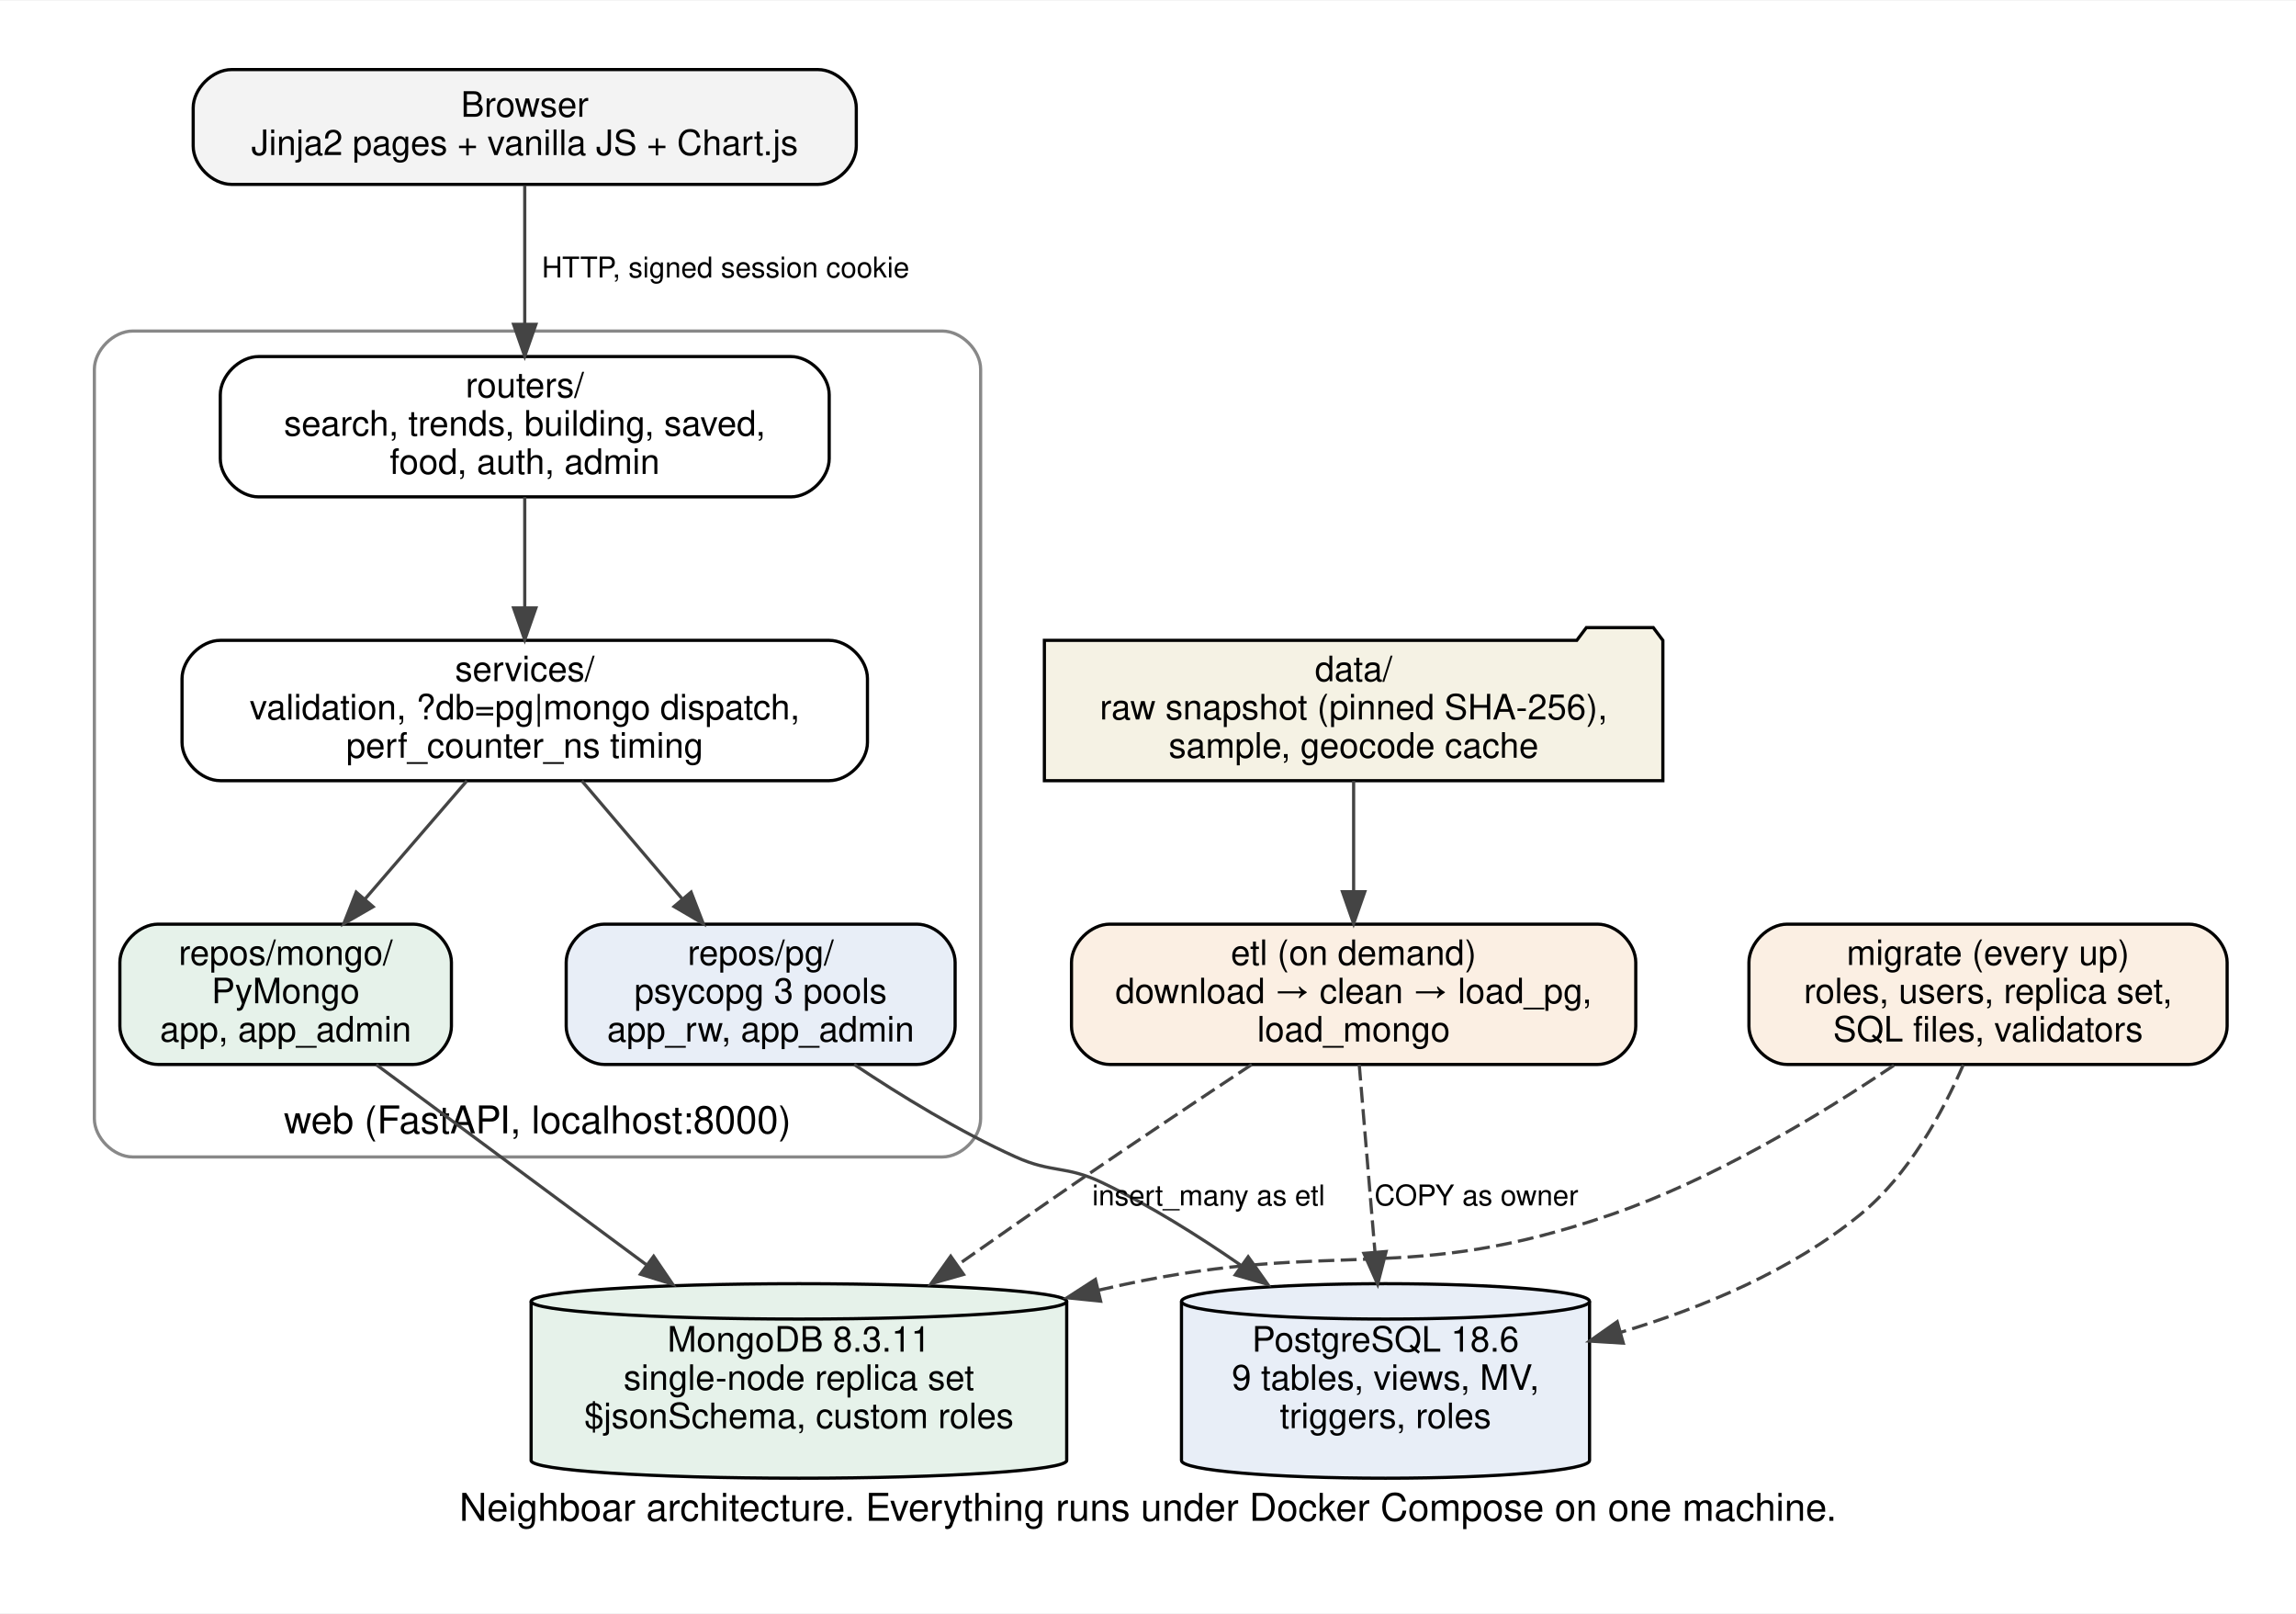
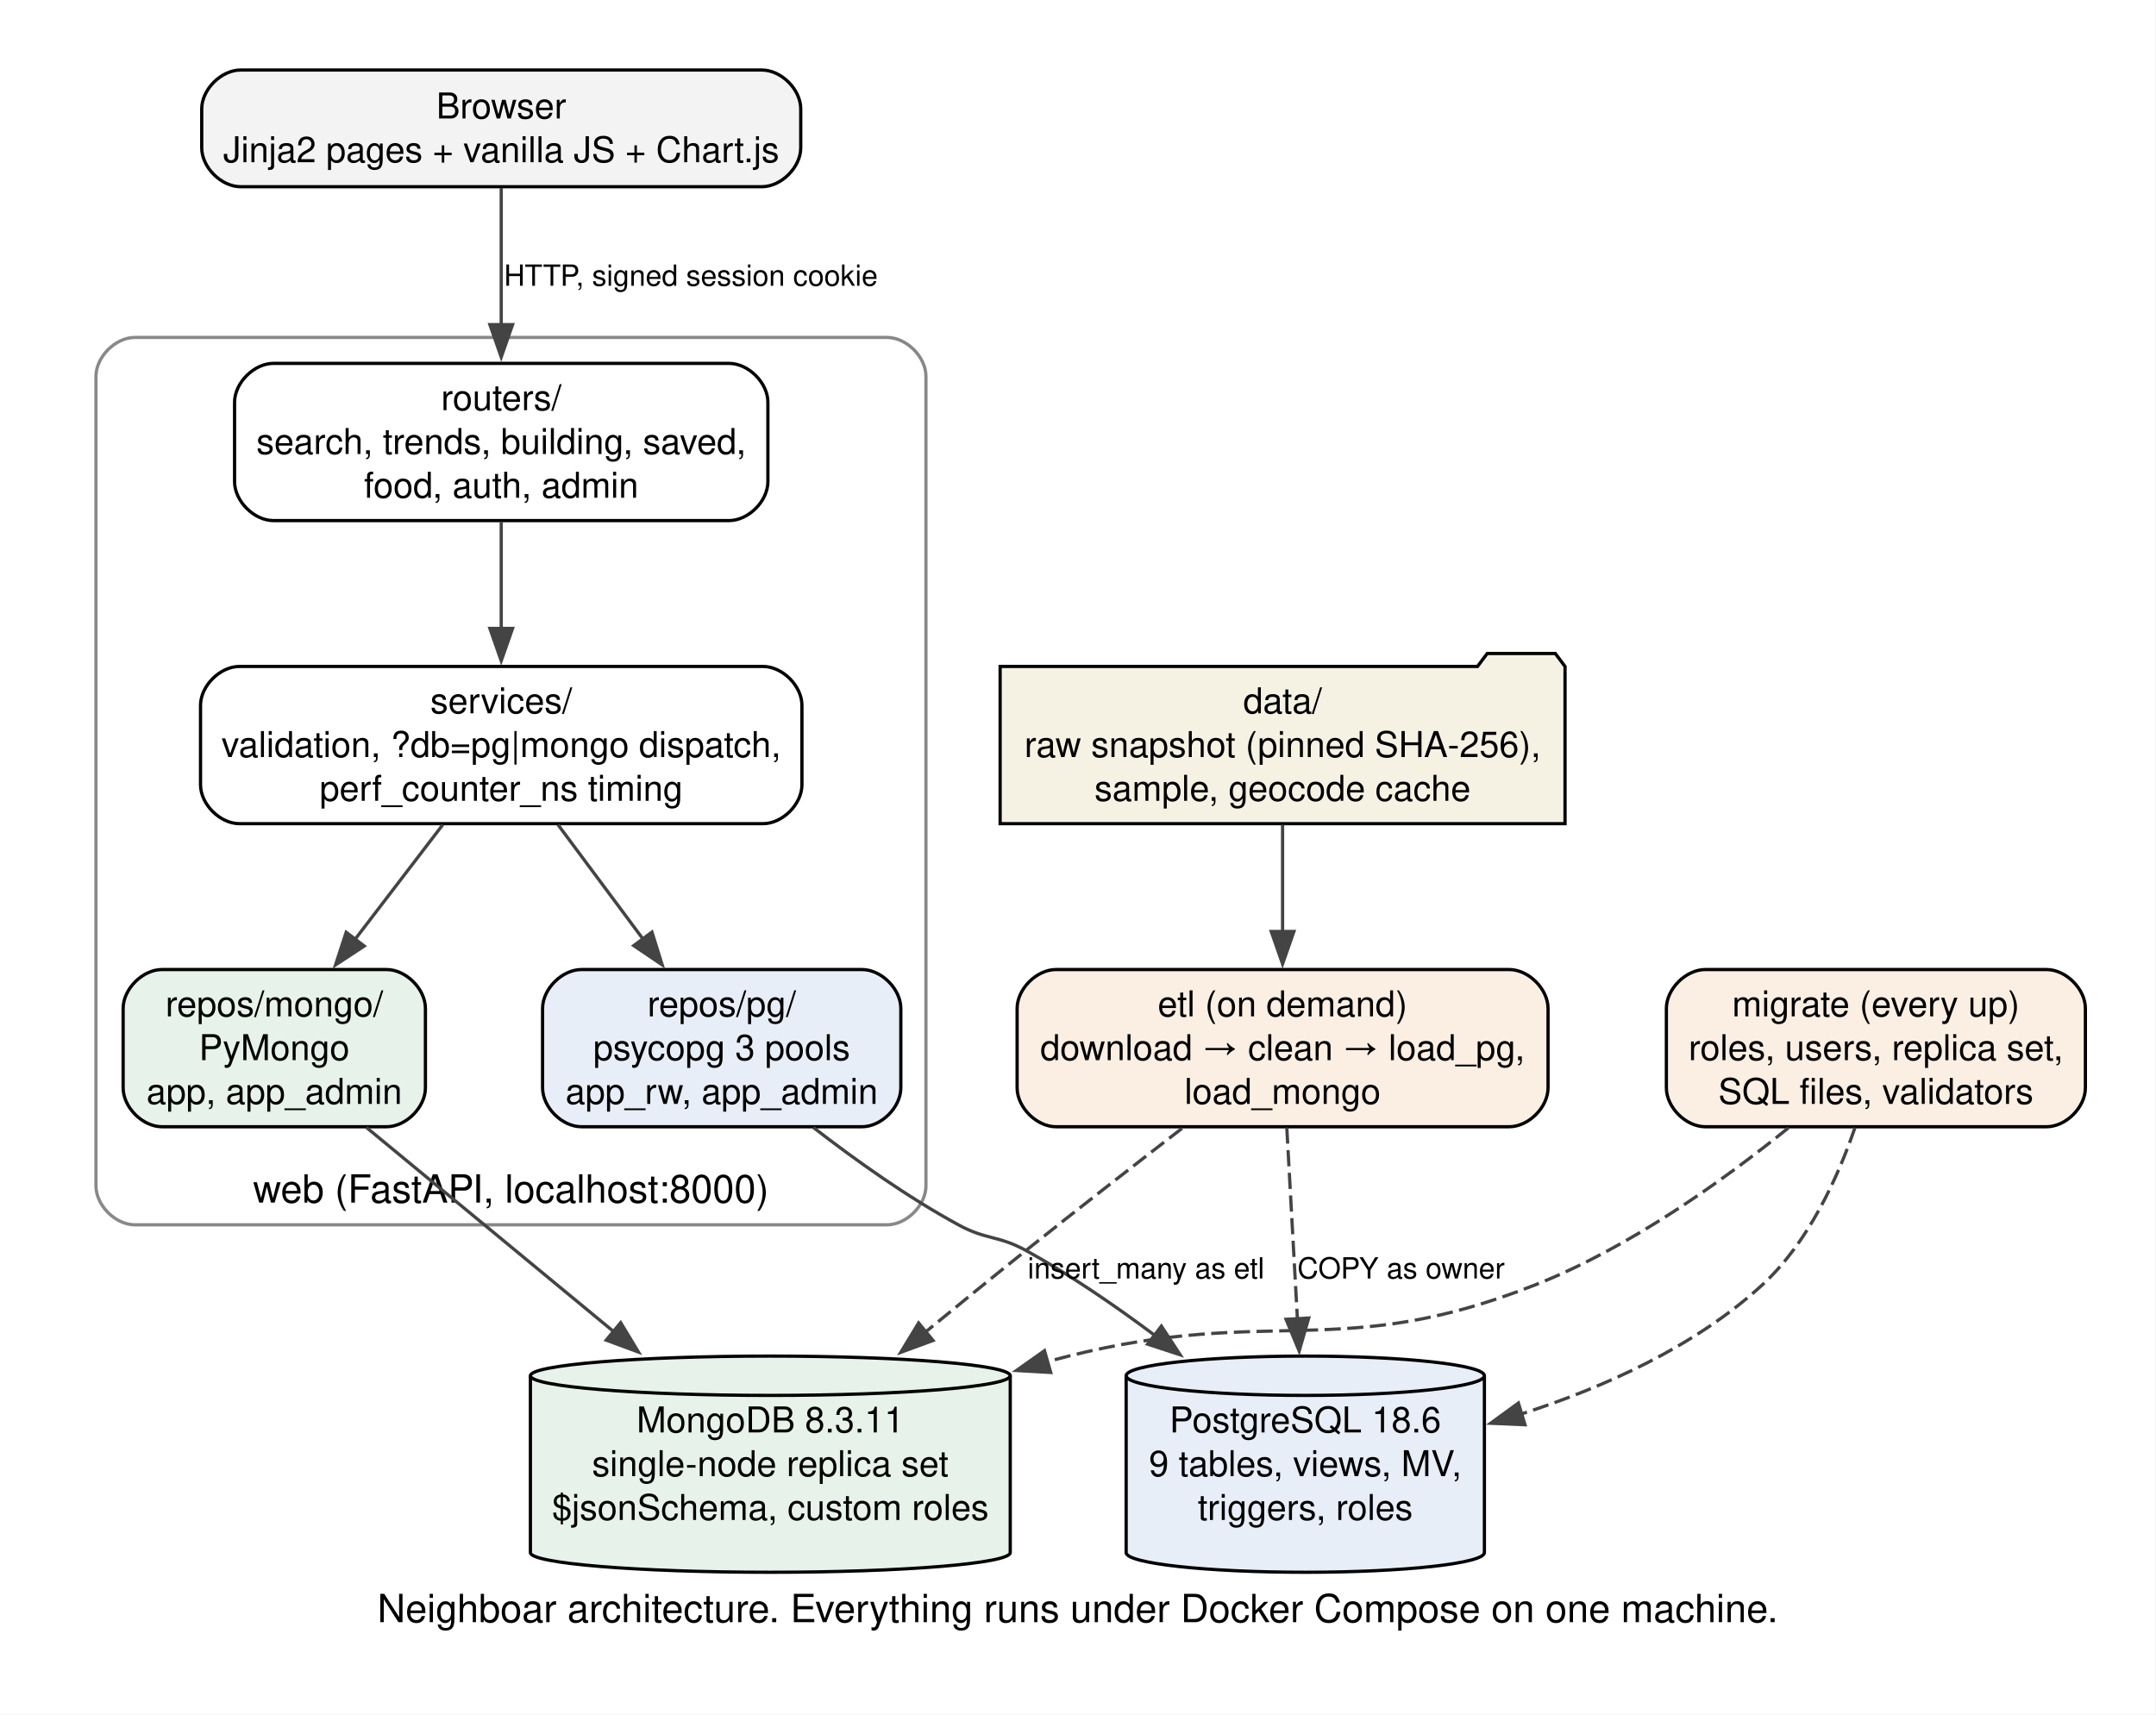
- <svg xmlns="http://www.w3.org/2000/svg" width="720pt" height="506pt" viewBox="0.00 0.00 720.20 505.70">
-   <g id="graph0" class="graph" transform="scale(1 1) rotate(0) translate(21.6 484.1)">
-     <polygon fill="white" stroke="transparent" points="-21.6,21.6 -21.6,-484.1 698.6,-484.1 698.6,21.6 -21.6,21.6" />
-     <text text-anchor="middle" x="338.5" y="-7.4" font-family="Helvetica,sans-Serif" font-size="12.00">Neighboar architecture. Everything runs under Docker Compose on one machine.</text>
+ <svg xmlns="http://www.w3.org/2000/svg" width="665pt" height="529pt" viewBox="0.00 0.00 665.00 529.00">
+   <g id="graph0" class="graph" transform="scale(1 1) rotate(0) translate(21.6 507.29)">
+     <polygon fill="white" stroke="none" points="-21.6,21.6 -21.6,-507.29 643.23,-507.29 643.23,21.6 -21.6,21.6" />
+     <text xml:space="preserve" text-anchor="middle" x="310.81" y="-6.85" font-family="Helvetica,sans-Serif" font-size="12.00">Neighboar architecture. Everything runs under Docker Compose on one machine.</text>
    <g id="clust1" class="cluster">
-       <path fill="none" stroke="#888888" d="M20,-121.5C20,-121.5 274,-121.5 274,-121.5 280,-121.5 286,-127.5 286,-133.5 286,-133.5 286,-368.5 286,-368.5 286,-374.5 280,-380.5 274,-380.5 274,-380.5 20,-380.5 20,-380.5 14,-380.5 8,-374.5 8,-368.5 8,-368.5 8,-133.5 8,-133.5 8,-127.5 14,-121.5 20,-121.5" />
-       <text text-anchor="middle" x="147" y="-128.9" font-family="Helvetica,sans-Serif" font-size="12.00">web (FastAPI, localhost:8000)</text>
+       <path fill="none" stroke="#888888" d="M20,-129.44C20,-129.44 252,-129.44 252,-129.44 258,-129.44 264,-135.44 264,-141.44 264,-141.44 264,-391.19 264,-391.19 264,-397.19 258,-403.19 252,-403.19 252,-403.19 20,-403.19 20,-403.19 14,-403.19 8,-397.19 8,-391.19 8,-391.19 8,-141.44 8,-141.44 8,-135.44 14,-129.44 20,-129.44" />
+       <text xml:space="preserve" text-anchor="middle" x="136" y="-136.29" font-family="Helvetica,sans-Serif" font-size="12.00">web (FastAPI, localhost:8000)</text>
    </g>
    <g id="node1" class="node">
-       <path fill="#f3f3f3" stroke="black" d="M235,-462.5C235,-462.5 51,-462.5 51,-462.5 45,-462.5 39,-456.5 39,-450.5 39,-450.5 39,-438.5 39,-438.5 39,-432.5 45,-426.5 51,-426.5 51,-426.5 235,-426.5 235,-426.5 241,-426.5 247,-432.5 247,-438.5 247,-438.5 247,-450.5 247,-450.5 247,-456.5 241,-462.5 235,-462.5" />
-       <text text-anchor="middle" x="143" y="-447.7" font-family="Helvetica,sans-Serif" font-size="11.00">Browser</text>
-       <text text-anchor="middle" x="143" y="-435.7" font-family="Helvetica,sans-Serif" font-size="11.00">Jinja2 pages + vanilla JS + Chart.js</text>
+       <path fill="#f3f3f3" stroke="black" d="M213.38,-485.69C213.38,-485.69 52.62,-485.69 52.62,-485.69 46.62,-485.69 40.62,-479.69 40.62,-473.69 40.62,-473.69 40.62,-461.69 40.62,-461.69 40.62,-455.69 46.62,-449.69 52.62,-449.69 52.62,-449.69 213.38,-449.69 213.38,-449.69 219.38,-449.69 225.38,-455.69 225.38,-461.69 225.38,-461.69 225.38,-473.69 225.38,-473.69 225.38,-479.69 219.38,-485.69 213.38,-485.69" />
+       <text xml:space="preserve" text-anchor="middle" x="133" y="-470.74" font-family="Helvetica,sans-Serif" font-size="11.00">Browser</text>
+       <text xml:space="preserve" text-anchor="middle" x="133" y="-457.24" font-family="Helvetica,sans-Serif" font-size="11.00">Jinja2 pages + vanilla JS + Chart.js</text>
    </g>
    <g id="node2" class="node">
-       <path fill="#ffffff" stroke="black" d="M226.5,-372.5C226.5,-372.5 59.5,-372.5 59.5,-372.5 53.5,-372.5 47.5,-366.5 47.5,-360.5 47.5,-360.5 47.5,-340.5 47.5,-340.5 47.5,-334.5 53.5,-328.5 59.5,-328.5 59.5,-328.5 226.5,-328.5 226.5,-328.5 232.5,-328.5 238.5,-334.5 238.5,-340.5 238.5,-340.5 238.5,-360.5 238.5,-360.5 238.5,-366.5 232.5,-372.5 226.5,-372.5" />
-       <text text-anchor="middle" x="143" y="-359.7" font-family="Helvetica,sans-Serif" font-size="11.00">routers/</text>
-       <text text-anchor="middle" x="143" y="-347.7" font-family="Helvetica,sans-Serif" font-size="11.00">search, trends, building, saved,</text>
-       <text text-anchor="middle" x="143" y="-335.7" font-family="Helvetica,sans-Serif" font-size="11.00">food, auth, admin</text>
+       <path fill="#ffffff" stroke="black" d="M203.25,-395.19C203.25,-395.19 62.75,-395.19 62.75,-395.19 56.75,-395.19 50.75,-389.19 50.75,-383.19 50.75,-383.19 50.75,-358.69 50.75,-358.69 50.75,-352.69 56.75,-346.69 62.75,-346.69 62.75,-346.69 203.25,-346.69 203.25,-346.69 209.25,-346.69 215.25,-352.69 215.25,-358.69 215.25,-358.69 215.25,-383.19 215.25,-383.19 215.25,-389.19 209.25,-395.19 203.25,-395.19" />
+       <text xml:space="preserve" text-anchor="middle" x="133" y="-380.74" font-family="Helvetica,sans-Serif" font-size="11.00">routers/</text>
+       <text xml:space="preserve" text-anchor="middle" x="133" y="-367.24" font-family="Helvetica,sans-Serif" font-size="11.00">search, trends, building, saved,</text>
+       <text xml:space="preserve" text-anchor="middle" x="133" y="-353.74" font-family="Helvetica,sans-Serif" font-size="11.00">food, auth, admin</text>
    </g>
    <g id="edge4" class="edge">
-       <path fill="none" stroke="#444444" d="M143,-426.2C143,-413.97 143,-397.23 143,-382.7" />
-       <polygon fill="#444444" stroke="#444444" points="146.5,-382.6 143,-372.6 139.5,-382.6 146.5,-382.6" />
-       <text text-anchor="middle" x="206" y="-397.3" font-family="Helvetica,sans-Serif" font-size="9.00">HTTP, signed session cookie</text>
+       <path fill="none" stroke="#444444" d="M133,-449.31C133,-437.42 133,-421.25 133,-406.77" />
+       <polygon fill="#444444" stroke="#444444" points="136.5,-407.14 133,-397.14 129.5,-407.14 136.5,-407.14" />
+       <text xml:space="preserve" text-anchor="middle" x="191.5" y="-419.14" font-family="Helvetica,sans-Serif" font-size="9.00">HTTP, signed session cookie</text>
    </g>
    <g id="node3" class="node">
-       <path fill="#ffffff" stroke="black" d="M238.5,-283.5C238.5,-283.5 47.5,-283.5 47.5,-283.5 41.5,-283.5 35.5,-277.5 35.5,-271.5 35.5,-271.5 35.5,-251.5 35.5,-251.5 35.5,-245.5 41.5,-239.5 47.5,-239.5 47.5,-239.5 238.5,-239.5 238.5,-239.5 244.5,-239.5 250.5,-245.5 250.5,-251.5 250.5,-251.5 250.5,-271.5 250.5,-271.5 250.5,-277.5 244.5,-283.5 238.5,-283.5" />
-       <text text-anchor="middle" x="143" y="-270.7" font-family="Helvetica,sans-Serif" font-size="11.00">services/</text>
-       <text text-anchor="middle" x="143" y="-258.7" font-family="Helvetica,sans-Serif" font-size="11.00">validation, ?db=pg|mongo dispatch,</text>
-       <text text-anchor="middle" x="143" y="-246.7" font-family="Helvetica,sans-Serif" font-size="11.00">perf_counter_ns timing</text>
+       <path fill="#ffffff" stroke="black" d="M213.75,-301.69C213.75,-301.69 52.25,-301.69 52.25,-301.69 46.25,-301.69 40.25,-295.69 40.25,-289.69 40.25,-289.69 40.25,-265.19 40.25,-265.19 40.25,-259.19 46.25,-253.19 52.25,-253.19 52.25,-253.19 213.75,-253.19 213.75,-253.19 219.75,-253.19 225.75,-259.19 225.75,-265.19 225.75,-265.19 225.75,-289.69 225.75,-289.69 225.75,-295.69 219.75,-301.69 213.75,-301.69" />
+       <text xml:space="preserve" text-anchor="middle" x="133" y="-287.24" font-family="Helvetica,sans-Serif" font-size="11.00">services/</text>
+       <text xml:space="preserve" text-anchor="middle" x="133" y="-273.74" font-family="Helvetica,sans-Serif" font-size="11.00">validation, ?db=pg|mongo dispatch,</text>
+       <text xml:space="preserve" text-anchor="middle" x="133" y="-260.24" font-family="Helvetica,sans-Serif" font-size="11.00">perf_counter_ns timing</text>
    </g>
    <g id="edge1" class="edge">
-       <path fill="none" stroke="#444444" d="M143,-328.44C143,-318.04 143,-305.29 143,-293.79" />
-       <polygon fill="#444444" stroke="#444444" points="146.5,-293.67 143,-283.67 139.5,-293.67 146.5,-293.67" />
+       <path fill="none" stroke="#444444" d="M133,-346.37C133,-336.34 133,-324.43 133,-313.41" />
+       <polygon fill="#444444" stroke="#444444" points="136.5,-313.43 133,-303.43 129.5,-313.43 136.5,-313.43" />
    </g>
    <g id="node4" class="node">
-       <path fill="#e8eef7" stroke="black" d="M266,-194.5C266,-194.5 168,-194.5 168,-194.5 162,-194.5 156,-188.5 156,-182.5 156,-182.5 156,-162.5 156,-162.5 156,-156.5 162,-150.5 168,-150.5 168,-150.5 266,-150.5 266,-150.5 272,-150.5 278,-156.5 278,-162.5 278,-162.5 278,-182.5 278,-182.5 278,-188.5 272,-194.5 266,-194.5" />
-       <text text-anchor="middle" x="217" y="-181.7" font-family="Helvetica,sans-Serif" font-size="11.00">repos/pg/</text>
-       <text text-anchor="middle" x="217" y="-169.7" font-family="Helvetica,sans-Serif" font-size="11.00">psycopg 3 pools</text>
-       <text text-anchor="middle" x="217" y="-157.7" font-family="Helvetica,sans-Serif" font-size="11.00">app_rw, app_admin</text>
+       <path fill="#e8eef7" stroke="black" d="M244.25,-208.19C244.25,-208.19 157.75,-208.19 157.75,-208.19 151.75,-208.19 145.75,-202.19 145.75,-196.19 145.75,-196.19 145.75,-171.69 145.75,-171.69 145.75,-165.69 151.75,-159.69 157.75,-159.69 157.75,-159.69 244.25,-159.69 244.25,-159.69 250.25,-159.69 256.25,-165.69 256.25,-171.69 256.25,-171.69 256.25,-196.19 256.25,-196.19 256.25,-202.19 250.25,-208.19 244.25,-208.19" />
+       <text xml:space="preserve" text-anchor="middle" x="201" y="-193.74" font-family="Helvetica,sans-Serif" font-size="11.00">repos/pg/</text>
+       <text xml:space="preserve" text-anchor="middle" x="201" y="-180.24" font-family="Helvetica,sans-Serif" font-size="11.00">psycopg 3 pools</text>
+       <text xml:space="preserve" text-anchor="middle" x="201" y="-166.74" font-family="Helvetica,sans-Serif" font-size="11.00">app_rw, app_admin</text>
    </g>
    <g id="edge2" class="edge">
-       <path fill="none" stroke="#444444" d="M160.91,-239.44C170.39,-228.3 182.16,-214.46 192.47,-202.34" />
-       <polygon fill="#444444" stroke="#444444" points="195.18,-204.55 199,-194.67 189.85,-200.02 195.18,-204.55" />
+       <path fill="none" stroke="#444444" d="M150.51,-252.87C158.52,-242.09 168.15,-229.15 176.83,-217.46" />
+       <polygon fill="#444444" stroke="#444444" points="179.49,-219.75 182.64,-209.64 173.87,-215.57 179.49,-219.75" />
    </g>
    <g id="node5" class="node">
-       <path fill="#e6f2ea" stroke="black" d="M108,-194.5C108,-194.5 28,-194.5 28,-194.5 22,-194.5 16,-188.5 16,-182.5 16,-182.5 16,-162.5 16,-162.5 16,-156.5 22,-150.5 28,-150.5 28,-150.5 108,-150.5 108,-150.5 114,-150.5 120,-156.5 120,-162.5 120,-162.5 120,-182.5 120,-182.5 120,-188.5 114,-194.5 108,-194.5" />
-       <text text-anchor="middle" x="68" y="-181.7" font-family="Helvetica,sans-Serif" font-size="11.00">repos/mongo/</text>
-       <text text-anchor="middle" x="68" y="-169.7" font-family="Helvetica,sans-Serif" font-size="11.00">PyMongo</text>
-       <text text-anchor="middle" x="68" y="-157.7" font-family="Helvetica,sans-Serif" font-size="11.00">app, app_admin</text>
+       <path fill="#e6f2ea" stroke="black" d="M97.62,-208.19C97.62,-208.19 28.38,-208.19 28.38,-208.19 22.38,-208.19 16.38,-202.19 16.38,-196.19 16.38,-196.19 16.38,-171.69 16.38,-171.69 16.38,-165.69 22.38,-159.69 28.38,-159.69 28.38,-159.69 97.62,-159.69 97.62,-159.69 103.62,-159.69 109.62,-165.69 109.62,-171.69 109.62,-171.69 109.62,-196.19 109.62,-196.19 109.62,-202.19 103.62,-208.19 97.62,-208.19" />
+       <text xml:space="preserve" text-anchor="middle" x="63" y="-193.74" font-family="Helvetica,sans-Serif" font-size="11.00">repos/mongo/</text>
+       <text xml:space="preserve" text-anchor="middle" x="63" y="-180.24" font-family="Helvetica,sans-Serif" font-size="11.00">PyMongo</text>
+       <text xml:space="preserve" text-anchor="middle" x="63" y="-166.74" font-family="Helvetica,sans-Serif" font-size="11.00">app, app_admin</text>
    </g>
    <g id="edge3" class="edge">
-       <path fill="none" stroke="#444444" d="M124.84,-239.44C115.24,-228.3 103.31,-214.46 92.86,-202.34" />
-       <polygon fill="#444444" stroke="#444444" points="95.43,-199.96 86.25,-194.67 90.13,-204.53 95.43,-199.96" />
+       <path fill="none" stroke="#444444" d="M114.97,-252.87C106.73,-242.09 96.82,-229.15 87.88,-217.46" />
+       <polygon fill="#444444" stroke="#444444" points="90.74,-215.44 81.89,-209.62 85.18,-219.69 90.74,-215.44" />
    </g>
    <g id="node6" class="node">
-       <path fill="#e8eef7" stroke="black" d="M477,-76.21C477,-79.27 448.31,-81.75 413,-81.75 377.69,-81.75 349,-79.27 349,-76.21 349,-76.21 349,-26.29 349,-26.29 349,-23.23 377.69,-20.75 413,-20.75 448.31,-20.75 477,-23.23 477,-26.29 477,-26.29 477,-76.21 477,-76.21" />
-       <path fill="none" stroke="black" d="M477,-76.21C477,-73.15 448.31,-70.66 413,-70.66 377.69,-70.66 349,-73.15 349,-76.21" />
-       <text text-anchor="middle" x="413" y="-60.45" font-family="Helvetica,sans-Serif" font-size="11.00">PostgreSQL 18.6</text>
-       <text text-anchor="middle" x="413" y="-48.45" font-family="Helvetica,sans-Serif" font-size="11.00">9 tables, views, MV,</text>
-       <text text-anchor="middle" x="413" y="-36.45" font-family="Helvetica,sans-Serif" font-size="11.00">triggers, roles</text>
+       <path fill="#e8eef7" stroke="black" d="M436.25,-82.88C436.25,-86.22 411.49,-88.94 381,-88.94 350.51,-88.94 325.75,-86.22 325.75,-82.88 325.75,-82.88 325.75,-28.31 325.75,-28.31 325.75,-24.97 350.51,-22.25 381,-22.25 411.49,-22.25 436.25,-24.97 436.25,-28.31 436.25,-28.31 436.25,-82.88 436.25,-82.88" />
+       <path fill="none" stroke="black" d="M436.25,-82.88C436.25,-79.53 411.49,-76.81 381,-76.81 350.51,-76.81 325.75,-79.53 325.75,-82.88" />
+       <text xml:space="preserve" text-anchor="middle" x="381" y="-65.39" font-family="Helvetica,sans-Serif" font-size="11.00">PostgreSQL 18.6</text>
+       <text xml:space="preserve" text-anchor="middle" x="381" y="-51.89" font-family="Helvetica,sans-Serif" font-size="11.00">9 tables, views, MV,</text>
+       <text xml:space="preserve" text-anchor="middle" x="381" y="-38.39" font-family="Helvetica,sans-Serif" font-size="11.00">triggers, roles</text>
    </g>
    <g id="edge5" class="edge">
-       <path fill="none" stroke="#444444" d="M246.32,-150.5C261.01,-140.68 279.38,-129.44 297,-121.5 308.41,-116.36 312.71,-118.89 324,-113.5 339,-106.34 354.28,-96.8 367.84,-87.38" />
-       <polygon fill="#444444" stroke="#444444" points="369.92,-90.2 376.05,-81.56 365.87,-84.49 369.92,-90.2" />
+       <path fill="none" stroke="#444444" d="M229.29,-159.45C242.35,-149.34 258.4,-137.92 274,-129.44 282.77,-124.66 286.26,-126.27 295,-121.44 308.56,-113.94 322.36,-104.5 334.81,-95.16" />
+       <polygon fill="#444444" stroke="#444444" points="336.62,-98.19 342.42,-89.33 332.36,-92.63 336.62,-98.19" />
    </g>
    <g id="node7" class="node">
-       <path fill="#e6f2ea" stroke="black" d="M313,-76.21C313,-79.27 275.35,-81.75 229,-81.75 182.65,-81.75 145,-79.27 145,-76.21 145,-76.21 145,-26.29 145,-26.29 145,-23.23 182.65,-20.75 229,-20.75 275.35,-20.75 313,-23.23 313,-26.29 313,-26.29 313,-76.21 313,-76.21" />
-       <path fill="none" stroke="black" d="M313,-76.21C313,-73.15 275.35,-70.66 229,-70.66 182.65,-70.66 145,-73.15 145,-76.21" />
-       <text text-anchor="middle" x="229" y="-60.45" font-family="Helvetica,sans-Serif" font-size="11.00">MongoDB 8.3.11</text>
-       <text text-anchor="middle" x="229" y="-48.45" font-family="Helvetica,sans-Serif" font-size="11.00">single-node replica set</text>
-       <text text-anchor="middle" x="229" y="-36.45" font-family="Helvetica,sans-Serif" font-size="11.00">$jsonSchema, custom roles</text>
+       <path fill="#e6f2ea" stroke="black" d="M290,-82.88C290,-86.22 256.83,-88.94 216,-88.94 175.17,-88.94 142,-86.22 142,-82.88 142,-82.88 142,-28.31 142,-28.31 142,-24.97 175.17,-22.25 216,-22.25 256.83,-22.25 290,-24.97 290,-28.31 290,-28.31 290,-82.88 290,-82.88" />
+       <path fill="none" stroke="black" d="M290,-82.88C290,-79.53 256.83,-76.81 216,-76.81 175.17,-76.81 142,-79.53 142,-82.88" />
+       <text xml:space="preserve" text-anchor="middle" x="216" y="-65.39" font-family="Helvetica,sans-Serif" font-size="11.00">MongoDB 8.3.11</text>
+       <text xml:space="preserve" text-anchor="middle" x="216" y="-51.89" font-family="Helvetica,sans-Serif" font-size="11.00">single-node replica set</text>
+       <text xml:space="preserve" text-anchor="middle" x="216" y="-38.39" font-family="Helvetica,sans-Serif" font-size="11.00">$jsonSchema, custom roles</text>
    </g>
    <g id="edge6" class="edge">
-       <path fill="none" stroke="#444444" d="M96.41,-150.45C119.81,-133.12 153.5,-108.17 181.06,-87.76" />
-       <polygon fill="#444444" stroke="#444444" points="183.44,-90.35 189.4,-81.58 179.28,-84.72 183.44,-90.35" />
+       <path fill="none" stroke="#444444" d="M91.42,-159.47C112.83,-141.79 142.7,-117.12 167.82,-96.38" />
+       <polygon fill="#444444" stroke="#444444" points="169.84,-99.25 175.32,-90.19 165.38,-93.86 169.84,-99.25" />
    </g>
    <g id="node8" class="node">
-       <path fill="#fbefe3" stroke="black" d="M665,-194.5C665,-194.5 539,-194.5 539,-194.5 533,-194.5 527,-188.5 527,-182.5 527,-182.5 527,-162.5 527,-162.5 527,-156.5 533,-150.5 539,-150.5 539,-150.5 665,-150.5 665,-150.5 671,-150.5 677,-156.5 677,-162.5 677,-162.5 677,-182.5 677,-182.5 677,-188.5 671,-194.5 665,-194.5" />
-       <text text-anchor="middle" x="602" y="-181.7" font-family="Helvetica,sans-Serif" font-size="11.00">migrate (every up)</text>
-       <text text-anchor="middle" x="602" y="-169.7" font-family="Helvetica,sans-Serif" font-size="11.00">roles, users, replica set,</text>
-       <text text-anchor="middle" x="602" y="-157.7" font-family="Helvetica,sans-Serif" font-size="11.00">SQL files, validators</text>
+       <path fill="#fbefe3" stroke="black" d="M609.62,-208.19C609.62,-208.19 504.38,-208.19 504.38,-208.19 498.38,-208.19 492.38,-202.19 492.38,-196.19 492.38,-196.19 492.38,-171.69 492.38,-171.69 492.38,-165.69 498.38,-159.69 504.38,-159.69 504.38,-159.69 609.62,-159.69 609.62,-159.69 615.62,-159.69 621.62,-165.69 621.62,-171.69 621.62,-171.69 621.62,-196.19 621.62,-196.19 621.62,-202.19 615.62,-208.19 609.62,-208.19" />
+       <text xml:space="preserve" text-anchor="middle" x="557" y="-193.74" font-family="Helvetica,sans-Serif" font-size="11.00">migrate (every up)</text>
+       <text xml:space="preserve" text-anchor="middle" x="557" y="-180.24" font-family="Helvetica,sans-Serif" font-size="11.00">roles, users, replica set,</text>
+       <text xml:space="preserve" text-anchor="middle" x="557" y="-166.74" font-family="Helvetica,sans-Serif" font-size="11.00">SQL files, validators</text>
    </g>
    <g id="edge7" class="edge">
-       <path fill="none" stroke="#444444" stroke-dasharray="5,2" d="M594.23,-150.38C587.72,-135.38 577.06,-115.81 562,-103.5 540.49,-85.92 512.61,-74.23 486.79,-66.51" />
-       <polygon fill="#444444" stroke="#444444" points="487.59,-63.1 477.01,-63.75 485.68,-69.84 487.59,-63.1" />
+       <path fill="none" stroke="#444444" stroke-dasharray="5,2" d="M550.55,-159.42C545.19,-143.82 536.12,-123.91 522,-110.94 501.29,-91.91 473.21,-79.29 447.55,-71.05" />
+       <polygon fill="#444444" stroke="#444444" points="448.77,-67.76 438.18,-68.22 446.74,-74.46 448.77,-67.76" />
    </g>
    <g id="edge8" class="edge">
-       <path fill="none" stroke="#444444" stroke-dasharray="5,2" d="M572.48,-150.23C549.49,-134.75 516.18,-114.62 484,-103.5 419.07,-81.06 398.18,-95.89 331,-81.5 328.35,-80.93 325.66,-80.33 322.96,-79.71" />
-       <polygon fill="#444444" stroke="#444444" points="323.64,-76.27 313.1,-77.34 322,-83.08 323.64,-76.27" />
+       <path fill="none" stroke="#444444" stroke-dasharray="5,2" d="M530.02,-159.34C509.89,-143.07 480.98,-122.39 452,-110.94 391.79,-87.14 370.81,-104.63 308,-88.94 305.84,-88.4 303.67,-87.83 301.48,-87.24" />
+       <polygon fill="#444444" stroke="#444444" points="302.49,-83.89 291.91,-84.49 300.56,-90.61 302.49,-83.89" />
    </g>
    <g id="node9" class="node">
-       <path fill="#fbefe3" stroke="black" d="M479.5,-194.5C479.5,-194.5 326.5,-194.5 326.5,-194.5 320.5,-194.5 314.5,-188.5 314.5,-182.5 314.5,-182.5 314.5,-162.5 314.5,-162.5 314.5,-156.5 320.5,-150.5 326.5,-150.5 326.5,-150.5 479.5,-150.5 479.5,-150.5 485.5,-150.5 491.5,-156.5 491.5,-162.5 491.5,-162.5 491.5,-182.5 491.5,-182.5 491.5,-188.5 485.5,-194.5 479.5,-194.5" />
-       <text text-anchor="middle" x="403" y="-181.7" font-family="Helvetica,sans-Serif" font-size="11.00">etl (on demand)</text>
-       <text text-anchor="middle" x="403" y="-169.7" font-family="Helvetica,sans-Serif" font-size="11.00">download → clean → load_pg,</text>
-       <text text-anchor="middle" x="403" y="-157.7" font-family="Helvetica,sans-Serif" font-size="11.00">load_mongo</text>
+       <path fill="#fbefe3" stroke="black" d="M443.88,-208.19C443.88,-208.19 304.12,-208.19 304.12,-208.19 298.12,-208.19 292.12,-202.19 292.12,-196.19 292.12,-196.19 292.12,-171.69 292.12,-171.69 292.12,-165.69 298.12,-159.69 304.12,-159.69 304.12,-159.69 443.88,-159.69 443.88,-159.69 449.88,-159.69 455.88,-165.69 455.88,-171.69 455.88,-171.69 455.88,-196.19 455.88,-196.19 455.88,-202.19 449.88,-208.19 443.88,-208.19" />
+       <text xml:space="preserve" text-anchor="middle" x="374" y="-193.74" font-family="Helvetica,sans-Serif" font-size="11.00">etl (on demand)</text>
+       <text xml:space="preserve" text-anchor="middle" x="374" y="-180.24" font-family="Helvetica,sans-Serif" font-size="11.00">download → clean → load_pg,</text>
+       <text xml:space="preserve" text-anchor="middle" x="374" y="-166.74" font-family="Helvetica,sans-Serif" font-size="11.00">load_mongo</text>
    </g>
    <g id="edge10" class="edge">
-       <path fill="none" stroke="#444444" stroke-dasharray="5,2" d="M404.76,-150.45C406.12,-134.25 408.04,-111.37 409.69,-91.77" />
-       <polygon fill="#444444" stroke="#444444" points="413.19,-91.84 410.54,-81.58 406.22,-91.26 413.19,-91.84" />
-       <text text-anchor="middle" x="441.5" y="-106.3" font-family="Helvetica,sans-Serif" font-size="9.00">COPY as owner</text>
+       <path fill="none" stroke="#444444" stroke-dasharray="5,2" d="M375.3,-159.47C376.22,-142.89 377.48,-120.16 378.58,-100.29" />
+       <polygon fill="#444444" stroke="#444444" points="382.06,-100.68 379.12,-90.5 375.07,-100.29 382.06,-100.68" />
+       <text xml:space="preserve" text-anchor="middle" x="410.54" y="-112.89" font-family="Helvetica,sans-Serif" font-size="9.00">COPY as owner</text>
    </g>
    <g id="edge11" class="edge">
-       <path fill="none" stroke="#444444" stroke-dasharray="5,2" d="M371.05,-150.48C354.55,-139.55 334.12,-125.92 316,-113.5 303.87,-105.19 290.86,-96.12 278.71,-87.57" />
-       <polygon fill="#444444" stroke="#444444" points="280.64,-84.65 270.45,-81.75 276.61,-90.37 280.64,-84.65" />
-       <text text-anchor="middle" x="357.5" y="-106.3" font-family="Helvetica,sans-Serif" font-size="9.00">insert_many as etl</text>
+       <path fill="none" stroke="#444444" stroke-dasharray="5,2" d="M342.98,-159.19C328.28,-147.86 310.53,-134.05 294.75,-121.44 284.69,-113.4 274,-104.69 263.84,-96.35" />
+       <polygon fill="#444444" stroke="#444444" points="266.19,-93.76 256.24,-90.1 261.74,-99.16 266.19,-93.76" />
+       <text xml:space="preserve" text-anchor="middle" x="331.88" y="-112.89" font-family="Helvetica,sans-Serif" font-size="9.00">insert_many as etl</text>
    </g>
    <g id="node10" class="node">
-       <polygon fill="#f5f2e4" stroke="black" points="500,-283.5 497,-287.5 476,-287.5 473,-283.5 306,-283.5 306,-239.5 500,-239.5 500,-283.5" />
-       <text text-anchor="middle" x="403" y="-270.7" font-family="Helvetica,sans-Serif" font-size="11.00">data/</text>
-       <text text-anchor="middle" x="403" y="-258.7" font-family="Helvetica,sans-Serif" font-size="11.00">raw snapshot (pinned SHA-256),</text>
-       <text text-anchor="middle" x="403" y="-246.7" font-family="Helvetica,sans-Serif" font-size="11.00">sample, geocode cache</text>
+       <polygon fill="#f5f2e4" stroke="black" points="461.12,-301.69 458.12,-305.69 437.12,-305.69 434.12,-301.69 286.88,-301.69 286.88,-253.19 461.12,-253.19 461.12,-301.69" />
+       <text xml:space="preserve" text-anchor="middle" x="374" y="-287.24" font-family="Helvetica,sans-Serif" font-size="11.00">data/</text>
+       <text xml:space="preserve" text-anchor="middle" x="374" y="-273.74" font-family="Helvetica,sans-Serif" font-size="11.00">raw snapshot (pinned SHA-256),</text>
+       <text xml:space="preserve" text-anchor="middle" x="374" y="-260.24" font-family="Helvetica,sans-Serif" font-size="11.00">sample, geocode cache</text>
    </g>
    <g id="edge9" class="edge">
-       <path fill="none" stroke="#444444" d="M403,-239.44C403,-229.04 403,-216.29 403,-204.79" />
-       <polygon fill="#444444" stroke="#444444" points="406.5,-204.67 403,-194.67 399.5,-204.67 406.5,-204.67" />
+       <path fill="none" stroke="#444444" d="M374,-252.87C374,-242.84 374,-230.93 374,-219.91" />
+       <polygon fill="#444444" stroke="#444444" points="377.5,-219.93 374,-209.93 370.5,-219.93 377.5,-219.93" />
    </g>
  </g>
</svg>
